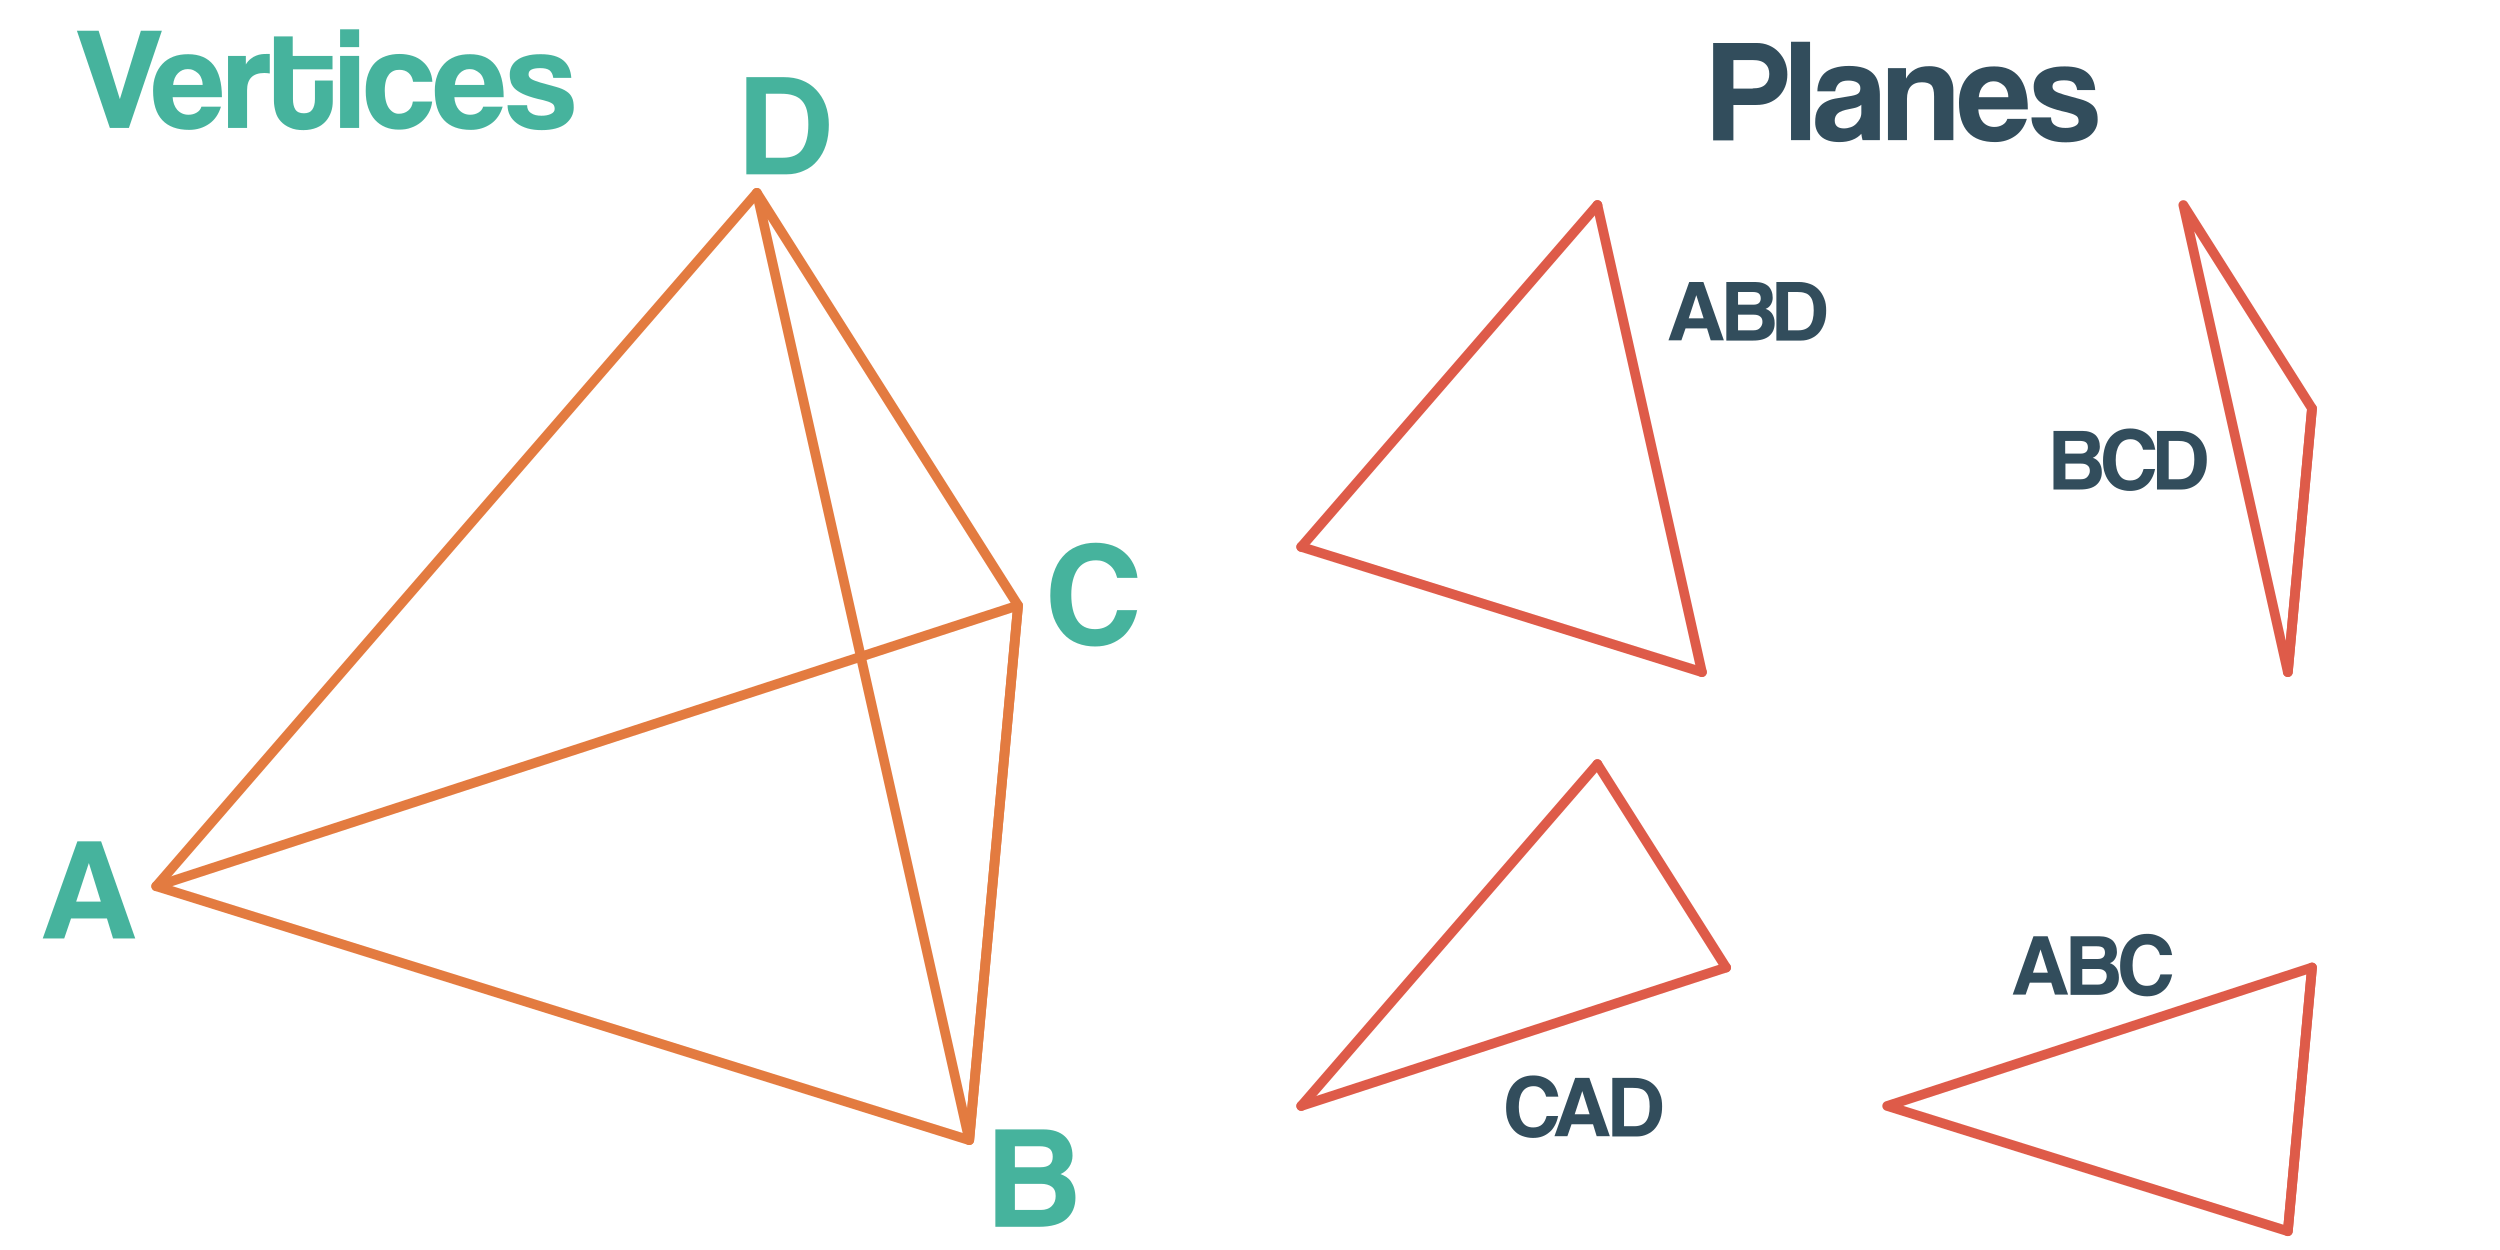
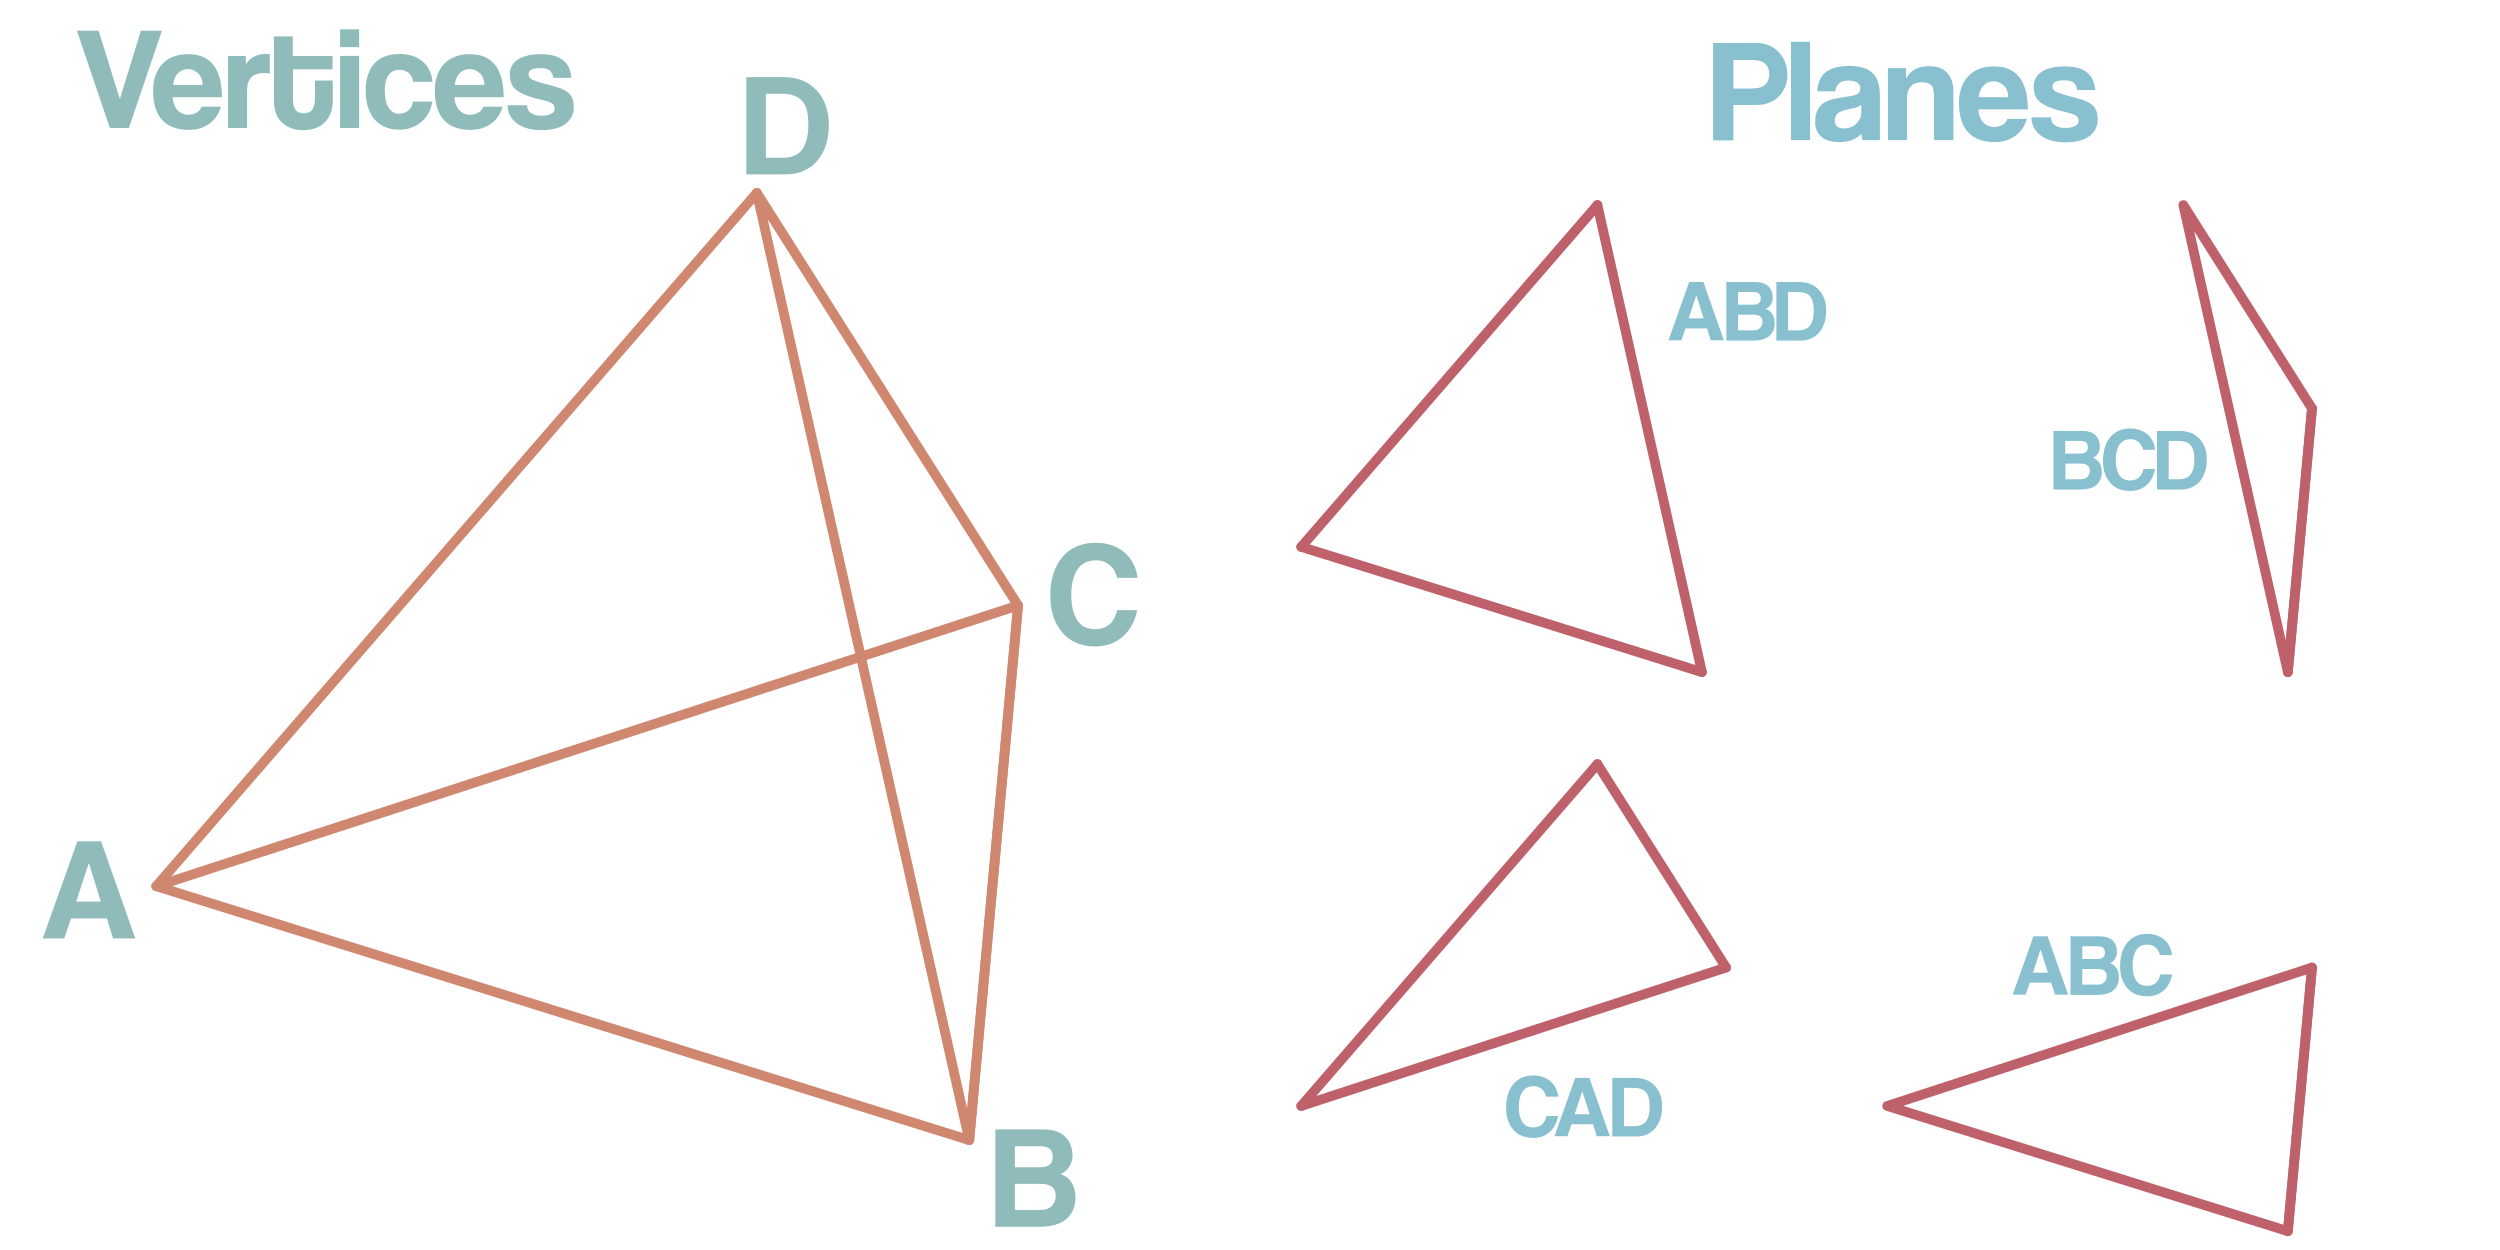
<svg xmlns="http://www.w3.org/2000/svg" version="1.1" id="Layer_1" x="0px" y="0px" viewBox="0 0 1024 512" style="enable-background:new 0 0 1024 512;" xml:space="preserve">
  <style type="text/css">
- 	.st0{fill:#324D5C;}
- 	.st1{fill:none;stroke:#DE5B49;stroke-width:4;stroke-linecap:round;stroke-linejoin:round;stroke-miterlimit:10;}
- 	.st2{fill:none;stroke:#E37B40;stroke-width:4;stroke-linecap:round;stroke-linejoin:round;stroke-miterlimit:10;}
- 	.st3{fill:#46B39D;}
+ 	.st0{fill:#88c0d0;}
+ 	.st1{fill:none;stroke:#bf616a;stroke-width:4;stroke-linecap:round;stroke-linejoin:round;stroke-miterlimit:10;}
+ 	.st2{fill:none;stroke:#d08770;stroke-width:4;stroke-linecap:round;stroke-linejoin:round;stroke-miterlimit:10;}
+ 	.st3{fill:#8fbcbb;}
</style>
  <g>
    <path class="st0" d="M841.1,200.4v-23.9h11.8c2.4,0,4.1,0.6,5.4,1.7c1.2,1.2,1.8,2.8,1.8,4.8c0,1-0.3,2-0.8,2.8   c-0.6,0.8-1.2,1.4-2.1,1.7c0.5,0.2,1,0.4,1.4,0.7c0.4,0.3,0.8,0.7,1.2,1.2c0.3,0.5,0.6,1,0.8,1.7c0.2,0.6,0.3,1.4,0.3,2.3   c0,2.2-0.7,3.9-2.2,5.2c-1.5,1.3-3.7,1.9-6.7,1.9H841.1z M845.9,180.6v5.2h6.3c2,0,3-0.9,3-2.6c0-0.9-0.3-1.6-0.8-2   c-0.5-0.4-1.4-0.6-2.5-0.6H845.9z M852.3,196.3c1.2,0,2.1-0.3,2.7-1s1-1.5,1-2.4c0-1.1-0.3-1.8-1-2.3c-0.6-0.5-1.5-0.7-2.6-0.7   h-6.4v6.4H852.3z" />
    <path class="st0" d="M882.7,192.2c-0.3,1.4-0.7,2.6-1.3,3.7c-0.6,1.1-1.3,2.1-2.2,2.8c-0.9,0.8-1.9,1.4-3,1.8   c-1.2,0.4-2.4,0.6-3.8,0.6c-1.6,0-3-0.3-4.4-0.8c-1.4-0.5-2.5-1.3-3.5-2.4c-1-1.1-1.8-2.4-2.3-3.9c-0.6-1.5-0.8-3.4-0.8-5.4   c0-2,0.3-3.8,0.8-5.5c0.5-1.6,1.3-3,2.2-4.1c1-1.1,2.1-2,3.5-2.6c1.4-0.6,2.9-0.9,4.6-0.9c1.5,0,2.8,0.2,4.1,0.7   c1.2,0.4,2.3,1.1,3.1,1.8c0.9,0.8,1.6,1.7,2.1,2.8c0.5,1.1,0.8,2.2,1,3.4h-5c-0.3-1.4-1-2.4-1.9-3.2c-1-0.8-2-1.1-3.2-1.1   c-2.1,0-3.6,0.8-4.6,2.3c-1,1.5-1.5,3.6-1.5,6.2c0,2.7,0.5,4.7,1.5,6.2c1,1.5,2.4,2.2,4.4,2.2c1.5,0,2.7-0.4,3.6-1.2   c0.9-0.8,1.5-2,1.9-3.5H882.7z" />
    <path class="st0" d="M883.5,200.4v-23.9h9.3c1.6,0,3.1,0.3,4.5,0.8c1.4,0.5,2.5,1.3,3.5,2.3s1.7,2.2,2.3,3.7   c0.6,1.4,0.8,3.1,0.8,4.9c0,1.8-0.2,3.5-0.7,5c-0.5,1.5-1.2,2.8-2.1,3.9c-0.9,1.1-2,1.9-3.3,2.5c-1.3,0.6-2.7,0.9-4.2,0.9H883.5z    M892.5,196.3c2.2,0,3.8-0.7,4.8-2c1-1.4,1.5-3.4,1.5-6.1c0-1.3-0.1-2.5-0.4-3.5c-0.2-1-0.6-1.7-1.2-2.4c-0.5-0.6-1.2-1.1-2.1-1.3   c-0.8-0.3-1.9-0.4-3.1-0.4h-3.7v15.7H892.5z" />
  </g>
  <g>
    <path class="st0" d="M841.7,407.4l-1.5-4.9h-8.8l-1.7,4.9h-5.3l8.5-23.9h5.8l8.4,23.9H841.7z M835.8,388.9L835.8,388.9l-3.1,9.5   h6.1L835.8,388.9z" />
    <path class="st0" d="M848.1,407.4v-23.9h11.8c2.4,0,4.1,0.6,5.4,1.7c1.2,1.2,1.8,2.8,1.8,4.8c0,1-0.3,2-0.8,2.8s-1.2,1.4-2.1,1.7   c0.5,0.2,1,0.4,1.4,0.7c0.4,0.3,0.8,0.7,1.2,1.2s0.6,1,0.8,1.7c0.2,0.6,0.3,1.4,0.3,2.3c0,2.2-0.7,3.9-2.2,5.2   c-1.5,1.3-3.7,1.9-6.7,1.9H848.1z M852.9,387.6v5.2h6.3c2,0,3-0.9,3-2.6c0-0.9-0.3-1.6-0.8-2c-0.5-0.4-1.4-0.6-2.5-0.6H852.9z    M859.2,403.3c1.2,0,2.1-0.3,2.7-1c0.6-0.6,1-1.5,1-2.4c0-1.1-0.3-1.8-1-2.3c-0.6-0.5-1.5-0.7-2.6-0.7h-6.4v6.4H859.2z" />
    <path class="st0" d="M889.7,399.2c-0.3,1.4-0.7,2.6-1.3,3.7s-1.3,2.1-2.2,2.8c-0.9,0.8-1.9,1.4-3,1.8c-1.2,0.4-2.4,0.6-3.8,0.6   c-1.6,0-3-0.3-4.4-0.8c-1.4-0.5-2.5-1.3-3.5-2.4s-1.8-2.4-2.3-3.9c-0.6-1.5-0.8-3.4-0.8-5.4c0-2,0.3-3.8,0.8-5.5   c0.5-1.6,1.3-3,2.2-4.1c1-1.1,2.1-2,3.5-2.6c1.4-0.6,2.9-0.9,4.6-0.9c1.5,0,2.8,0.2,4,0.7c1.2,0.4,2.3,1.1,3.1,1.8   c0.9,0.8,1.6,1.7,2.1,2.8c0.5,1.1,0.8,2.2,1,3.4h-5c-0.3-1.4-1-2.4-1.9-3.2c-1-0.8-2-1.1-3.2-1.1c-2.1,0-3.6,0.8-4.6,2.3   c-1,1.5-1.5,3.6-1.5,6.2c0,2.7,0.5,4.7,1.5,6.2c1,1.5,2.4,2.2,4.4,2.2c1.5,0,2.7-0.4,3.6-1.2c0.9-0.8,1.5-2,1.9-3.5H889.7z" />
  </g>
  <g>
    <path class="st0" d="M638.2,457.2c-0.3,1.4-0.7,2.6-1.3,3.7s-1.3,2.1-2.2,2.8c-0.9,0.8-1.9,1.4-3,1.8s-2.4,0.6-3.8,0.6   c-1.6,0-3-0.3-4.4-0.8c-1.4-0.5-2.5-1.3-3.5-2.4c-1-1.1-1.8-2.4-2.3-3.9c-0.6-1.5-0.8-3.4-0.8-5.4c0-2,0.3-3.8,0.8-5.5   s1.3-3,2.2-4.1c1-1.1,2.1-2,3.5-2.6c1.4-0.6,2.9-0.9,4.6-0.9c1.5,0,2.8,0.2,4.1,0.7c1.2,0.4,2.3,1.1,3.1,1.8   c0.9,0.8,1.6,1.7,2.1,2.8c0.5,1.1,0.8,2.2,1,3.4h-5c-0.3-1.4-1-2.4-1.9-3.2s-2-1.1-3.2-1.1c-2.1,0-3.6,0.8-4.6,2.3   c-1,1.5-1.5,3.6-1.5,6.2c0,2.7,0.5,4.7,1.5,6.2c1,1.5,2.4,2.2,4.4,2.2c1.5,0,2.7-0.4,3.6-1.2c0.9-0.8,1.5-2,1.9-3.5H638.2z" />
    <path class="st0" d="M654,465.4l-1.5-4.9h-8.8l-1.7,4.9h-5.3l8.5-23.9h5.8l8.4,23.9H654z M648.1,446.9L648.1,446.9l-3.1,9.5h6.1   L648.1,446.9z" />
    <path class="st0" d="M660.4,465.4v-23.9h9.3c1.6,0,3.1,0.3,4.5,0.8c1.4,0.5,2.5,1.3,3.5,2.3c1,1,1.7,2.2,2.3,3.7   c0.6,1.4,0.8,3.1,0.8,4.9c0,1.8-0.2,3.5-0.7,5c-0.5,1.5-1.2,2.8-2.1,3.9c-0.9,1.1-2,1.9-3.3,2.5c-1.3,0.6-2.7,0.9-4.2,0.9H660.4z    M669.4,461.3c2.2,0,3.8-0.7,4.8-2s1.5-3.4,1.5-6.1c0-1.3-0.1-2.5-0.4-3.5c-0.2-1-0.6-1.7-1.2-2.4c-0.5-0.6-1.2-1.1-2.1-1.3   c-0.8-0.3-1.9-0.4-3.1-0.4h-3.7v15.7H669.4z" />
  </g>
  <g>
    <path class="st0" d="M700.7,139.4l-1.5-4.9h-8.8l-1.7,4.9h-5.3l8.5-23.9h5.8l8.4,23.9H700.7z M694.8,120.9L694.8,120.9l-3.1,9.5   h6.1L694.8,120.9z" />
    <path class="st0" d="M707.1,139.4v-23.9h11.8c2.4,0,4.1,0.6,5.4,1.7c1.2,1.2,1.8,2.8,1.8,4.8c0,1-0.3,2-0.8,2.8s-1.2,1.4-2.1,1.7   c0.5,0.2,1,0.4,1.4,0.7c0.4,0.3,0.8,0.7,1.2,1.2c0.3,0.5,0.6,1,0.8,1.7c0.2,0.6,0.3,1.4,0.3,2.3c0,2.2-0.7,3.9-2.2,5.2   c-1.5,1.3-3.7,1.9-6.7,1.9H707.1z M711.9,119.6v5.2h6.3c2,0,3-0.9,3-2.6c0-0.9-0.3-1.6-0.8-2c-0.5-0.4-1.4-0.6-2.5-0.6H711.9z    M718.2,135.3c1.2,0,2.1-0.3,2.7-1c0.6-0.6,1-1.5,1-2.4c0-1.1-0.3-1.8-1-2.3c-0.6-0.5-1.5-0.7-2.6-0.7h-6.4v6.4H718.2z" />
    <path class="st0" d="M727.6,139.4v-23.9h9.3c1.6,0,3.1,0.3,4.5,0.8c1.4,0.5,2.5,1.3,3.5,2.3s1.7,2.2,2.3,3.7   c0.6,1.4,0.8,3.1,0.8,4.9c0,1.8-0.2,3.5-0.7,5c-0.5,1.5-1.2,2.8-2.1,3.9c-0.9,1.1-2,1.9-3.3,2.5c-1.3,0.6-2.7,0.9-4.2,0.9H727.6z    M736.6,135.3c2.2,0,3.8-0.7,4.8-2c1-1.4,1.5-3.4,1.5-6.1c0-1.3-0.1-2.5-0.4-3.5c-0.2-1-0.6-1.7-1.2-2.4c-0.5-0.6-1.2-1.1-2.1-1.3   c-0.8-0.3-1.9-0.4-3.1-0.4h-3.7v15.7H736.6z" />
  </g>
  <line class="st1" x1="937.1" y1="275.3" x2="947" y2="167.3" />
  <polygon class="st1" points="937.1,275.3 894.3,84 947,167.3 " />
  <polygon class="st1" points="773,453 937.1,504.3 947,396.3 " />
  <line class="st1" x1="947" y1="396.3" x2="937.1" y2="504.3" />
  <line class="st1" x1="533" y1="224" x2="697.1" y2="275.3" />
  <path class="st1" d="M654.3,84L533,224L654.3,84z" />
  <line class="st1" x1="697.1" y1="275.3" x2="654.3" y2="84" />
  <line class="st1" x1="707" y1="396.3" x2="533" y2="453" />
  <path class="st1" d="M654.3,313L533,453L654.3,313z" />
  <line class="st1" x1="654.3" y1="313" x2="707" y2="396.3" />
  <polygon class="st2" points="64,363 397,467 417,248 " />
  <path class="st2" d="M310,79L64,363L310,79z" />
  <polygon class="st2" points="397,467 310,79 417,248 " />
  <g>
    <path class="st3" d="M46.3,384.4l-2.5-8.2H29.1l-2.8,8.2h-8.8l14.2-39.8h9.7l14,39.8H46.3z M36.4,353.5L36.4,353.5l-5.2,15.8h10.1   L36.4,353.5z" />
  </g>
  <g>
    <path class="st3" d="M407.7,502.4v-39.8h19.6c3.9,0,6.9,1,8.9,2.9c2,1.9,3.1,4.6,3.1,7.9c0,1.7-0.5,3.3-1.4,4.6   c-0.9,1.3-2.1,2.3-3.5,2.9c0.8,0.3,1.6,0.7,2.4,1.2c0.7,0.5,1.4,1.1,1.9,1.9c0.5,0.8,1,1.7,1.3,2.8c0.3,1.1,0.5,2.3,0.5,3.8   c0,3.6-1.2,6.5-3.7,8.7c-2.4,2.1-6.2,3.2-11.2,3.2H407.7z M415.7,469.5v8.6h10.5c3.4,0,5-1.4,5-4.3c0-1.5-0.4-2.6-1.3-3.3   c-0.9-0.7-2.3-1-4.2-1H415.7z M426.3,495.6c1.9,0,3.4-0.5,4.5-1.6s1.6-2.4,1.6-4.1c0-1.8-0.5-3-1.6-3.8c-1.1-0.8-2.5-1.2-4.4-1.2   h-10.7v10.7H426.3z" />
  </g>
  <g>
    <path class="st3" d="M465.8,249.7c-0.4,2.3-1.1,4.3-2.1,6.2c-1,1.8-2.2,3.4-3.6,4.7c-1.5,1.3-3.1,2.3-5.1,3.1   c-1.9,0.7-4,1.1-6.4,1.1c-2.6,0-5-0.4-7.3-1.3c-2.3-0.9-4.2-2.2-5.8-4c-1.6-1.8-2.9-3.9-3.9-6.5c-0.9-2.6-1.4-5.6-1.4-9   c0-3.4,0.4-6.4,1.3-9.1c0.9-2.7,2.1-5,3.7-6.8c1.6-1.9,3.5-3.3,5.9-4.3c2.3-1,4.9-1.5,7.7-1.5c2.5,0,4.7,0.4,6.8,1.1   c2,0.7,3.8,1.8,5.2,3.1c1.5,1.3,2.6,2.8,3.5,4.6c0.9,1.8,1.4,3.6,1.6,5.6h-8.3c-0.6-2.3-1.6-4.1-3.2-5.3c-1.6-1.3-3.4-1.9-5.4-1.9   c-3.5,0-6,1.3-7.7,3.8c-1.6,2.5-2.5,5.9-2.5,10.3c0,4.4,0.8,7.9,2.4,10.4s4,3.7,7.3,3.7c2.5,0,4.5-0.7,6-2c1.5-1.3,2.5-3.3,3.1-5.8   H465.8z" />
  </g>
  <g>
    <g>
      <path class="st3" d="M45,52.4L31.5,12.6h8.9l8.7,28l8.6-28h8.6L52.8,52.4H45z" />
      <path class="st3" d="M70.7,39.7c0.1,2.2,0.8,4,1.9,5.3c1.2,1.3,2.7,2,4.6,2c1.3,0,2.4-0.3,3.4-0.9c1-0.6,1.6-1.4,1.9-2.4h8    c-0.9,3-2.5,5.4-4.8,7c-2.3,1.6-5,2.5-8.2,2.5c-9.8,0-14.8-5.4-14.8-16.1c0-2.3,0.3-4.3,1-6.2c0.6-1.8,1.6-3.4,2.8-4.7    c1.2-1.3,2.7-2.3,4.5-3c1.8-0.7,3.8-1,6.1-1c4.6,0,8,1.5,10.3,4.4c2.3,2.9,3.5,7.3,3.5,13.2H70.7z M83,34.8c0-1.1-0.2-2-0.6-2.9    c-0.3-0.8-0.8-1.5-1.4-2c-0.6-0.5-1.2-0.9-1.9-1.2c-0.7-0.3-1.5-0.4-2.2-0.4c-1.6,0-2.9,0.6-4,1.7c-1.1,1.1-1.8,2.7-2,4.8H83z" />
      <path class="st3" d="M93.4,52.4V22.9h7.3v3.5c0.6-1,1.3-1.8,2-2.3c0.7-0.6,1.4-1,2.2-1.3c0.7-0.3,1.5-0.5,2.3-0.6    c0.8-0.1,1.5-0.1,2.3-0.1h1v8c-0.7-0.1-1.4-0.2-2.2-0.2c-4.8,0-7.1,2.4-7.1,7.1v15.4H93.4z" />
      <path class="st3" d="M129,33h7.3v8.4c0,1.6-0.2,3.1-0.7,4.5c-0.5,1.4-1.2,2.7-2.2,3.8c-1,1.1-2.2,2-3.7,2.6c-1.5,0.6-3.3,1-5.4,1    c-2.2,0-4-0.3-5.5-1c-1.5-0.6-2.8-1.5-3.8-2.6c-1-1.1-1.7-2.3-2.1-3.8c-0.4-1.4-0.7-3-0.7-4.6V14.9h7.7v8h16.3v5.5H120v12.1    c0,1.9,0.3,3.3,1,4.4c0.7,1,1.8,1.5,3.5,1.5c1.6,0,2.7-0.5,3.4-1.5c0.7-1,1.1-2.4,1.1-4.3V33z" />
      <path class="st3" d="M139.3,19.3v-7.3h7.8v7.3H139.3z M139.3,52.4V22.9h7.8v29.5H139.3z" />
      <path class="st3" d="M177,41.7c-0.2,1.7-0.7,3.3-1.5,4.7c-0.8,1.4-1.8,2.6-3,3.6c-1.2,1-2.6,1.8-4.1,2.3c-1.5,0.6-3.2,0.8-5,0.8    c-2,0-3.8-0.3-5.5-1c-1.7-0.7-3.1-1.7-4.3-3c-1.2-1.3-2.1-3-2.8-5c-0.7-2-1-4.3-1-6.9c0-2.6,0.3-4.9,1-6.8    c0.7-1.9,1.6-3.5,2.8-4.7c1.2-1.2,2.6-2.1,4.4-2.7c1.7-0.6,3.6-0.9,5.7-0.9c1.9,0,3.7,0.3,5.3,0.8c1.6,0.5,3,1.3,4.1,2.3    c1.2,1,2.1,2.2,2.8,3.6c0.7,1.4,1.1,3,1.2,4.7h-7.9c-0.2-1.5-0.8-2.7-1.8-3.6c-1-0.9-2.3-1.3-3.8-1.3c-0.8,0-1.6,0.1-2.3,0.4    c-0.7,0.3-1.4,0.8-1.9,1.4c-0.5,0.7-1,1.5-1.3,2.6c-0.3,1.1-0.5,2.5-0.5,4.1c0,3.2,0.6,5.6,1.7,7.2c1.2,1.6,2.5,2.3,4,2.3    c1.5,0,2.8-0.4,3.9-1.3s1.7-2.1,1.9-3.7H177z" />
      <path class="st3" d="M186.1,39.7c0.1,2.2,0.8,4,1.9,5.3c1.2,1.3,2.7,2,4.6,2c1.3,0,2.4-0.3,3.4-0.9c1-0.6,1.6-1.4,1.9-2.4h8    c-0.9,3-2.5,5.4-4.8,7c-2.3,1.6-5,2.5-8.2,2.5c-9.8,0-14.8-5.4-14.8-16.1c0-2.3,0.3-4.3,1-6.2c0.6-1.8,1.6-3.4,2.8-4.7    c1.2-1.3,2.7-2.3,4.5-3c1.8-0.7,3.8-1,6.1-1c4.6,0,8,1.5,10.3,4.4c2.3,2.9,3.5,7.3,3.5,13.2H186.1z M198.4,34.8    c0-1.1-0.2-2-0.6-2.9c-0.3-0.8-0.8-1.5-1.4-2c-0.6-0.5-1.2-0.9-1.9-1.2c-0.7-0.3-1.5-0.4-2.2-0.4c-1.6,0-2.9,0.6-4,1.7    c-1.1,1.1-1.8,2.7-2,4.8H198.4z" />
      <path class="st3" d="M226.6,31.8c-0.2-1.4-0.7-2.3-1.5-3c-0.8-0.6-2.1-0.9-3.8-0.9c-1.6,0-2.8,0.2-3.6,0.6c-0.8,0.4-1.2,1-1.2,2    c0,0.8,0.4,1.4,1.2,1.9c0.8,0.5,2,0.9,3.6,1.4c2.6,0.7,4.7,1.3,6.5,1.8c1.8,0.5,3.2,1.1,4.2,1.8c1.1,0.7,1.8,1.5,2.3,2.6    c0.5,1,0.7,2.4,0.7,4.1c0,2.6-1.1,4.8-3.3,6.6c-2.2,1.7-5.5,2.6-9.8,2.6c-2.1,0-4-0.2-5.8-0.7c-1.7-0.5-3.2-1.2-4.4-2.1    c-1.2-0.9-2.2-2-2.8-3.2c-0.7-1.3-1-2.7-1-4.2h8c0,1.4,0.5,2.5,1.6,3.2c1.1,0.8,2.5,1.1,4.3,1.1c1.5,0,2.7-0.2,3.8-0.7    c1.1-0.5,1.6-1.2,1.6-2.1c0-1.1-0.4-1.9-1.2-2.3c-0.8-0.5-2-0.9-3.6-1.3c-2.9-0.6-5.2-1.3-7-2c-1.8-0.7-3.1-1.5-4.1-2.3    c-1-0.8-1.6-1.8-2-2.8c-0.3-1-0.5-2.1-0.5-3.4c0-1.1,0.2-2.2,0.7-3.2c0.5-1,1.2-1.9,2.2-2.6c1-0.8,2.3-1.4,3.9-1.8    c1.6-0.5,3.6-0.7,5.9-0.7c4.2,0,7.3,0.9,9.3,2.6c2,1.7,3,4.1,3.2,7.1H226.6z" />
    </g>
  </g>
  <g>
    <g>
      <path class="st0" d="M701.7,57.4V17.6h17.6c2,0,3.7,0.3,5.3,1c1.6,0.7,2.9,1.6,4,2.8c1.1,1.2,2,2.5,2.6,4.1c0.6,1.6,0.9,3.2,0.9,5    c0,1.8-0.3,3.5-0.9,5c-0.6,1.5-1.5,2.9-2.6,4c-1.1,1.1-2.5,2-4,2.6c-1.6,0.6-3.3,0.9-5.3,0.9H710v14.5H701.7z M717.9,36.2    c2.4,0,4.1-0.5,5.2-1.6c1.1-1.1,1.6-2.5,1.6-4.3c0-1.7-0.5-3.1-1.6-4.1c-1.1-1.1-2.8-1.6-5.2-1.6H710v11.7H717.9z" />
      <path class="st0" d="M733.6,57.4V17.1h7.8v40.3H733.6z" />
      <path class="st0" d="M762.9,57.4c-0.2-0.8-0.4-1.6-0.5-2.6c-0.9,1-2.1,1.9-3.7,2.5c-1.5,0.6-3.3,0.9-5.3,0.9    c-3.4,0-5.9-0.8-7.5-2.3s-2.4-3.4-2.4-5.8c0-2.1,0.3-3.8,1-5.1c0.7-1.3,1.6-2.3,2.8-3c1.2-0.7,2.6-1.3,4.3-1.6    c1.7-0.3,3.5-0.6,5.4-0.9c2-0.3,3.3-0.6,4-1.1c0.7-0.5,1-1.2,1-2.3c0-1-0.4-1.7-1.3-2.3c-0.9-0.5-2.1-0.8-3.6-0.8    c-1.8,0-3.1,0.4-3.9,1.2c-0.8,0.8-1.3,1.9-1.5,3.2h-7.3c0-1.5,0.3-2.9,0.8-4.2c0.5-1.3,1.2-2.4,2.2-3.3c1-0.9,2.3-1.6,4-2.1    c1.6-0.5,3.6-0.8,6-0.8c2.3,0,4.3,0.3,5.9,0.8c1.6,0.5,2.9,1.3,3.9,2.3c1,1,1.7,2.2,2.1,3.7c0.4,1.5,0.7,3.1,0.7,4.9v18.7H762.9z     M762.4,42.9c-0.4,0.4-1,0.7-1.7,1s-1.9,0.5-3.3,0.8c-2.2,0.4-3.8,1-4.6,1.7c-0.8,0.7-1.3,1.7-1.3,2.9c0,2.2,1.3,3.3,3.8,3.3    c1,0,1.9-0.2,2.8-0.5c0.9-0.3,1.6-0.8,2.2-1.4c0.6-0.6,1.1-1.3,1.5-2c0.4-0.8,0.6-1.6,0.6-2.5L762.4,42.9z" />
      <path class="st0" d="M792.2,57.4V39.5c0-2.3-0.4-3.8-1.1-4.6c-0.8-0.8-2.1-1.2-3.9-1.2c-4,0-6.1,2.3-6.1,6.8v16.9h-7.8V27.9h7.4    v4.3c0.9-1.7,2.1-2.9,3.7-3.8c1.5-0.9,3.5-1.3,5.9-1.3c1.4,0,2.7,0.2,3.9,0.6c1.2,0.4,2.2,1,3.1,1.9c0.9,0.8,1.5,1.9,2,3.1    c0.5,1.2,0.8,2.6,0.8,4.2v20.5H792.2z" />
      <path class="st0" d="M810.3,44.7c0.1,2.2,0.8,4,1.9,5.3c1.2,1.3,2.7,2,4.7,2c1.3,0,2.4-0.3,3.4-0.9c1-0.6,1.6-1.4,1.9-2.4h8    c-0.9,3-2.5,5.4-4.8,7c-2.3,1.6-5,2.5-8.2,2.5c-9.8,0-14.8-5.4-14.8-16.1c0-2.3,0.3-4.3,1-6.2c0.6-1.8,1.6-3.4,2.8-4.7    c1.2-1.3,2.7-2.3,4.5-3c1.8-0.7,3.8-1,6.1-1c4.6,0,8,1.5,10.3,4.4c2.3,2.9,3.5,7.3,3.5,13.2H810.3z M822.6,39.8    c0-1.1-0.2-2-0.6-2.9c-0.3-0.8-0.8-1.5-1.4-2c-0.6-0.5-1.2-0.9-1.9-1.2c-0.7-0.3-1.5-0.4-2.2-0.4c-1.6,0-2.9,0.6-4,1.7    c-1.1,1.1-1.8,2.7-2,4.8H822.6z" />
      <path class="st0" d="M850.8,36.8c-0.2-1.4-0.7-2.3-1.5-3c-0.8-0.6-2.1-0.9-3.8-0.9c-1.6,0-2.8,0.2-3.6,0.6c-0.8,0.4-1.2,1-1.2,2    c0,0.8,0.4,1.4,1.2,1.9c0.8,0.5,2,0.9,3.6,1.4c2.6,0.7,4.7,1.3,6.5,1.8c1.8,0.5,3.2,1.1,4.2,1.8c1.1,0.7,1.8,1.5,2.3,2.6    c0.5,1,0.7,2.4,0.7,4.1c0,2.6-1.1,4.8-3.3,6.6c-2.2,1.7-5.5,2.6-9.8,2.6c-2.1,0-4-0.2-5.8-0.7c-1.7-0.5-3.2-1.2-4.4-2.1    c-1.2-0.9-2.2-2-2.8-3.2c-0.7-1.3-1-2.7-1-4.2h8c0,1.4,0.5,2.5,1.6,3.2c1.1,0.8,2.5,1.1,4.3,1.1c1.5,0,2.7-0.2,3.8-0.7    c1.1-0.5,1.6-1.2,1.6-2.1c0-1.1-0.4-1.9-1.2-2.3c-0.8-0.5-2-0.9-3.6-1.3c-2.9-0.6-5.2-1.3-7-2c-1.8-0.7-3.1-1.5-4.1-2.3    c-1-0.8-1.6-1.8-2-2.8c-0.3-1-0.5-2.1-0.5-3.4c0-1.1,0.2-2.2,0.7-3.2c0.5-1,1.2-1.9,2.2-2.6c1-0.8,2.3-1.4,3.9-1.8    c1.6-0.5,3.6-0.7,5.9-0.7c4.2,0,7.3,0.9,9.3,2.6c2,1.7,3,4.1,3.2,7.1H850.8z" />
    </g>
  </g>
  <g>
    <path class="st3" d="M305.7,71.4V31.6h15.4c2.7,0,5.2,0.4,7.4,1.3c2.3,0.9,4.2,2.2,5.8,3.9c1.6,1.7,2.9,3.7,3.8,6.1   c0.9,2.4,1.4,5.1,1.4,8.2c0,3-0.4,5.8-1.2,8.3c-0.8,2.5-2,4.6-3.5,6.4c-1.5,1.8-3.3,3.2-5.5,4.1c-2.1,1-4.5,1.5-7,1.5H305.7z    M320.7,64.6c3.6,0,6.3-1.1,7.9-3.4c1.6-2.3,2.5-5.6,2.5-10.2c0-2.2-0.2-4.2-0.6-5.8c-0.4-1.6-1.1-2.9-2-3.9s-2.1-1.8-3.5-2.2   c-1.4-0.5-3.1-0.7-5.1-0.7h-6.2v26.2H320.7z" />
  </g>
</svg>
